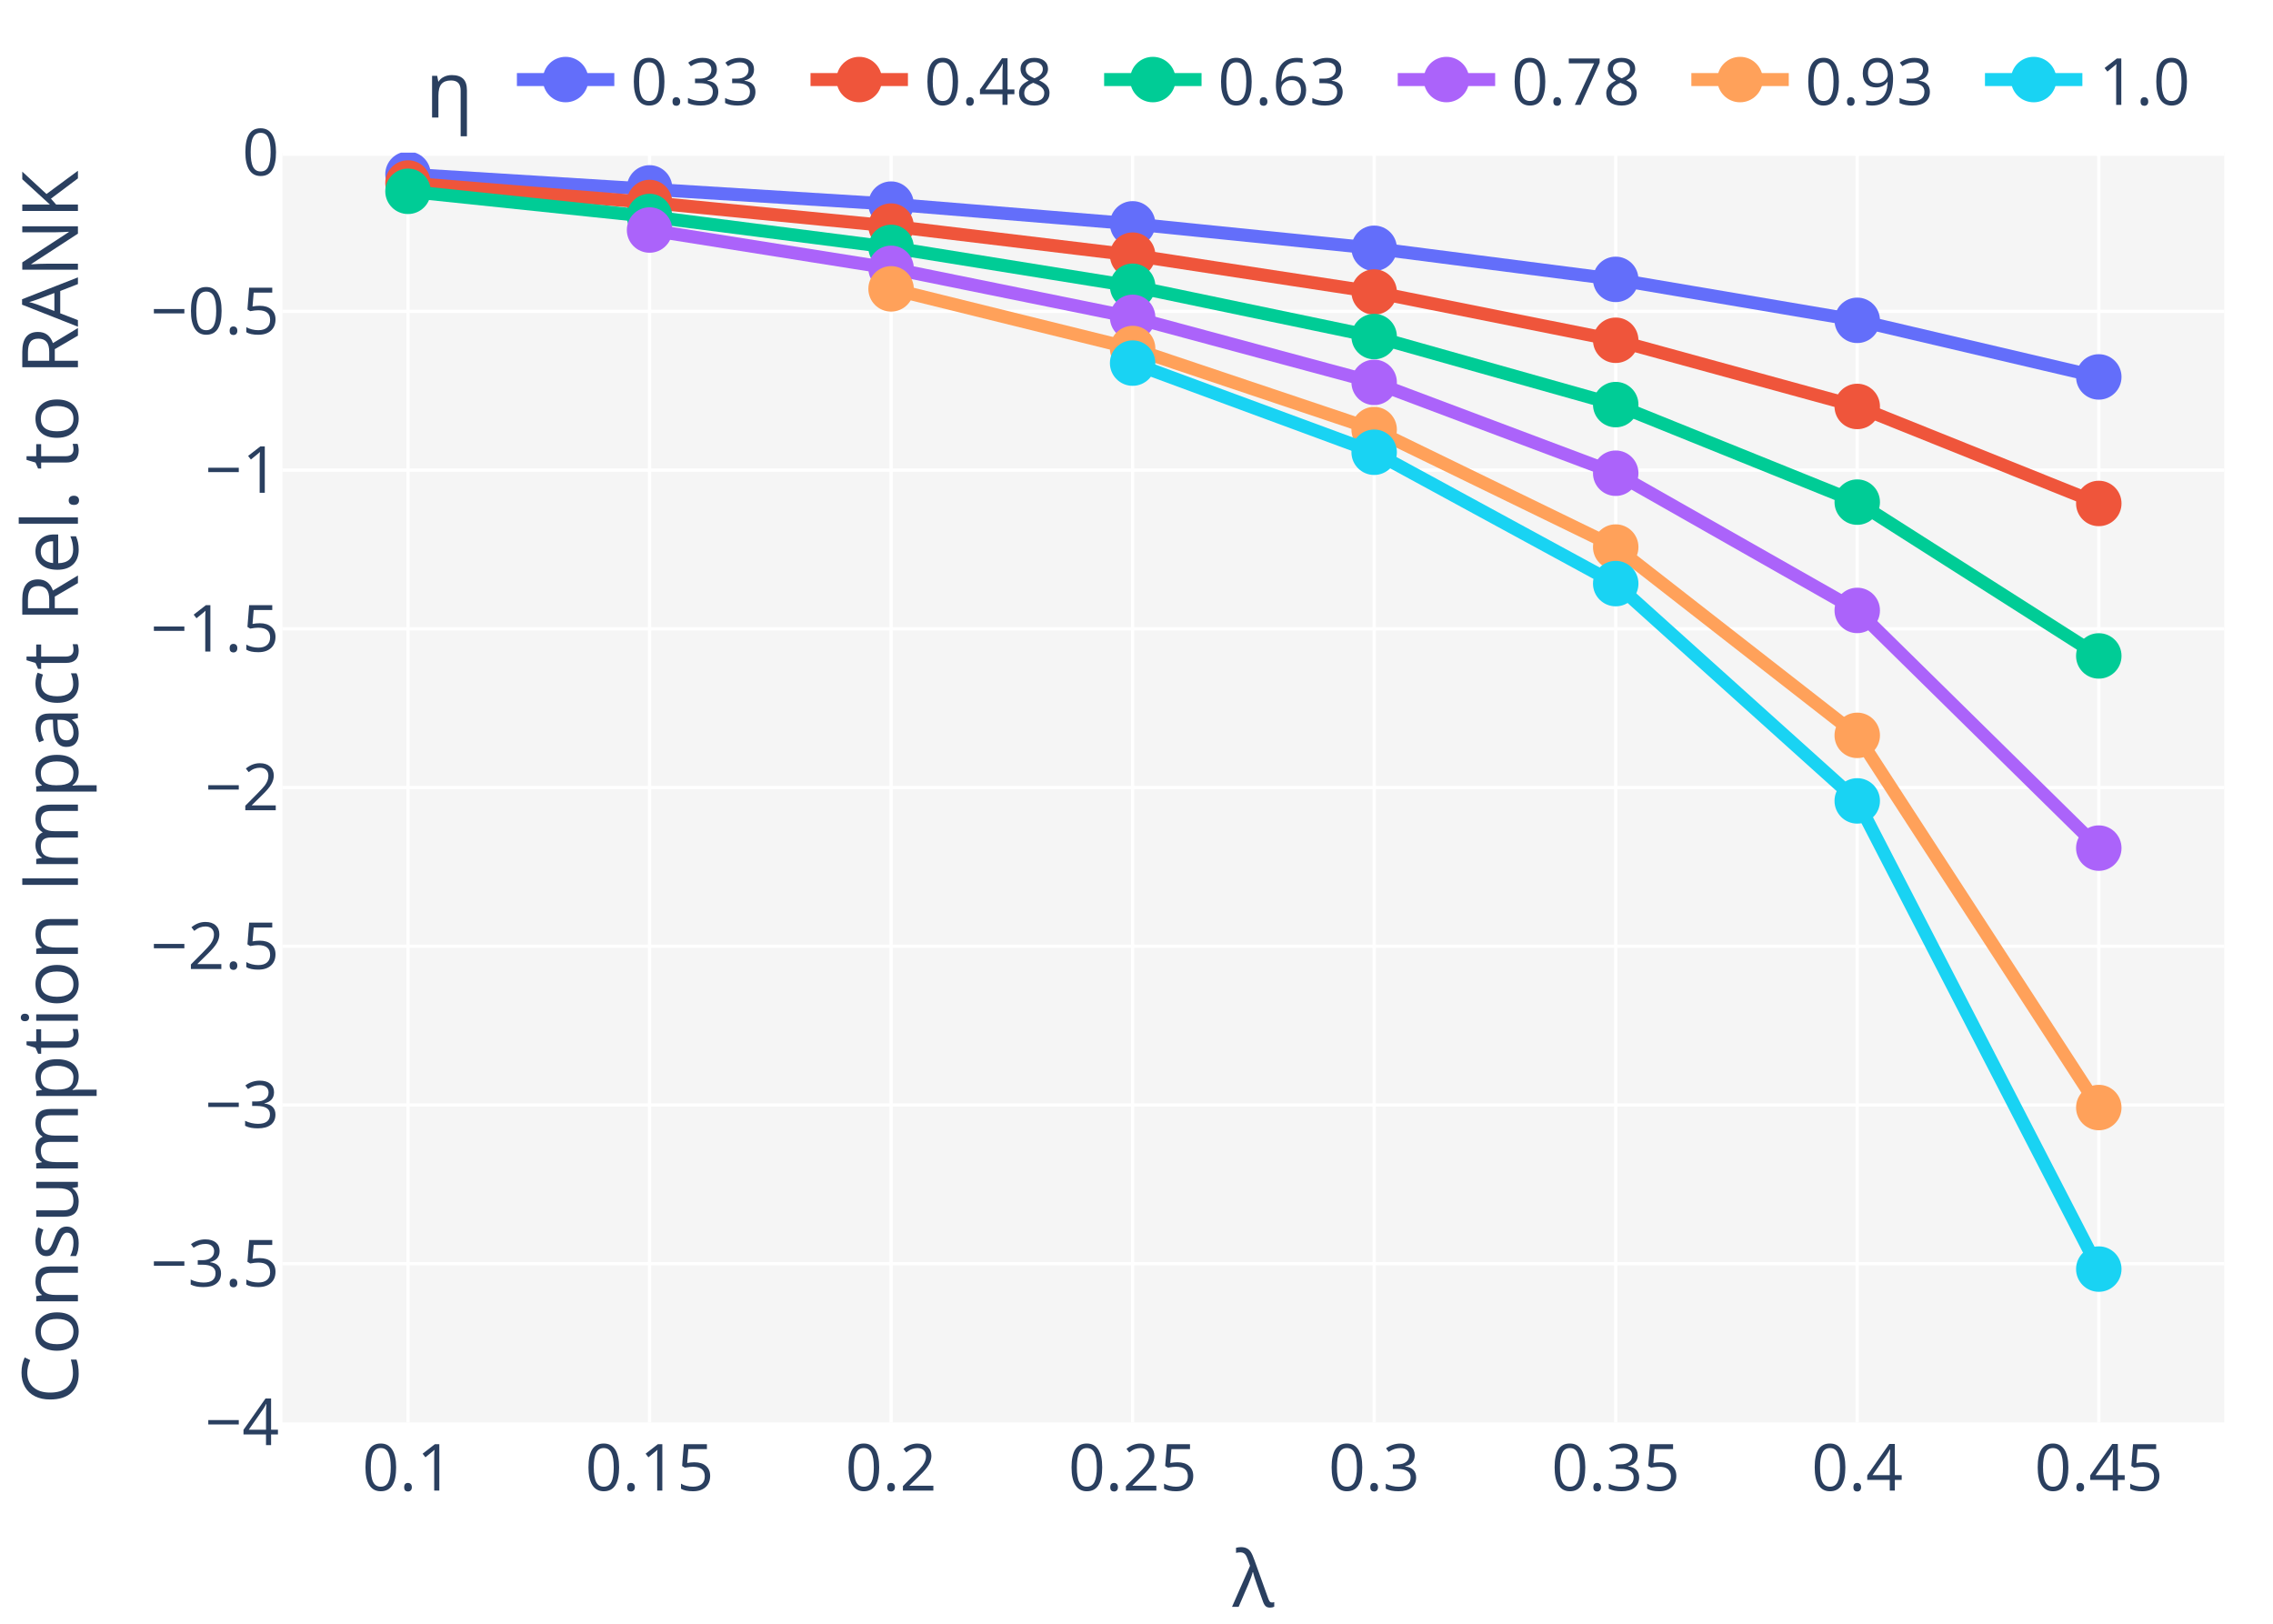
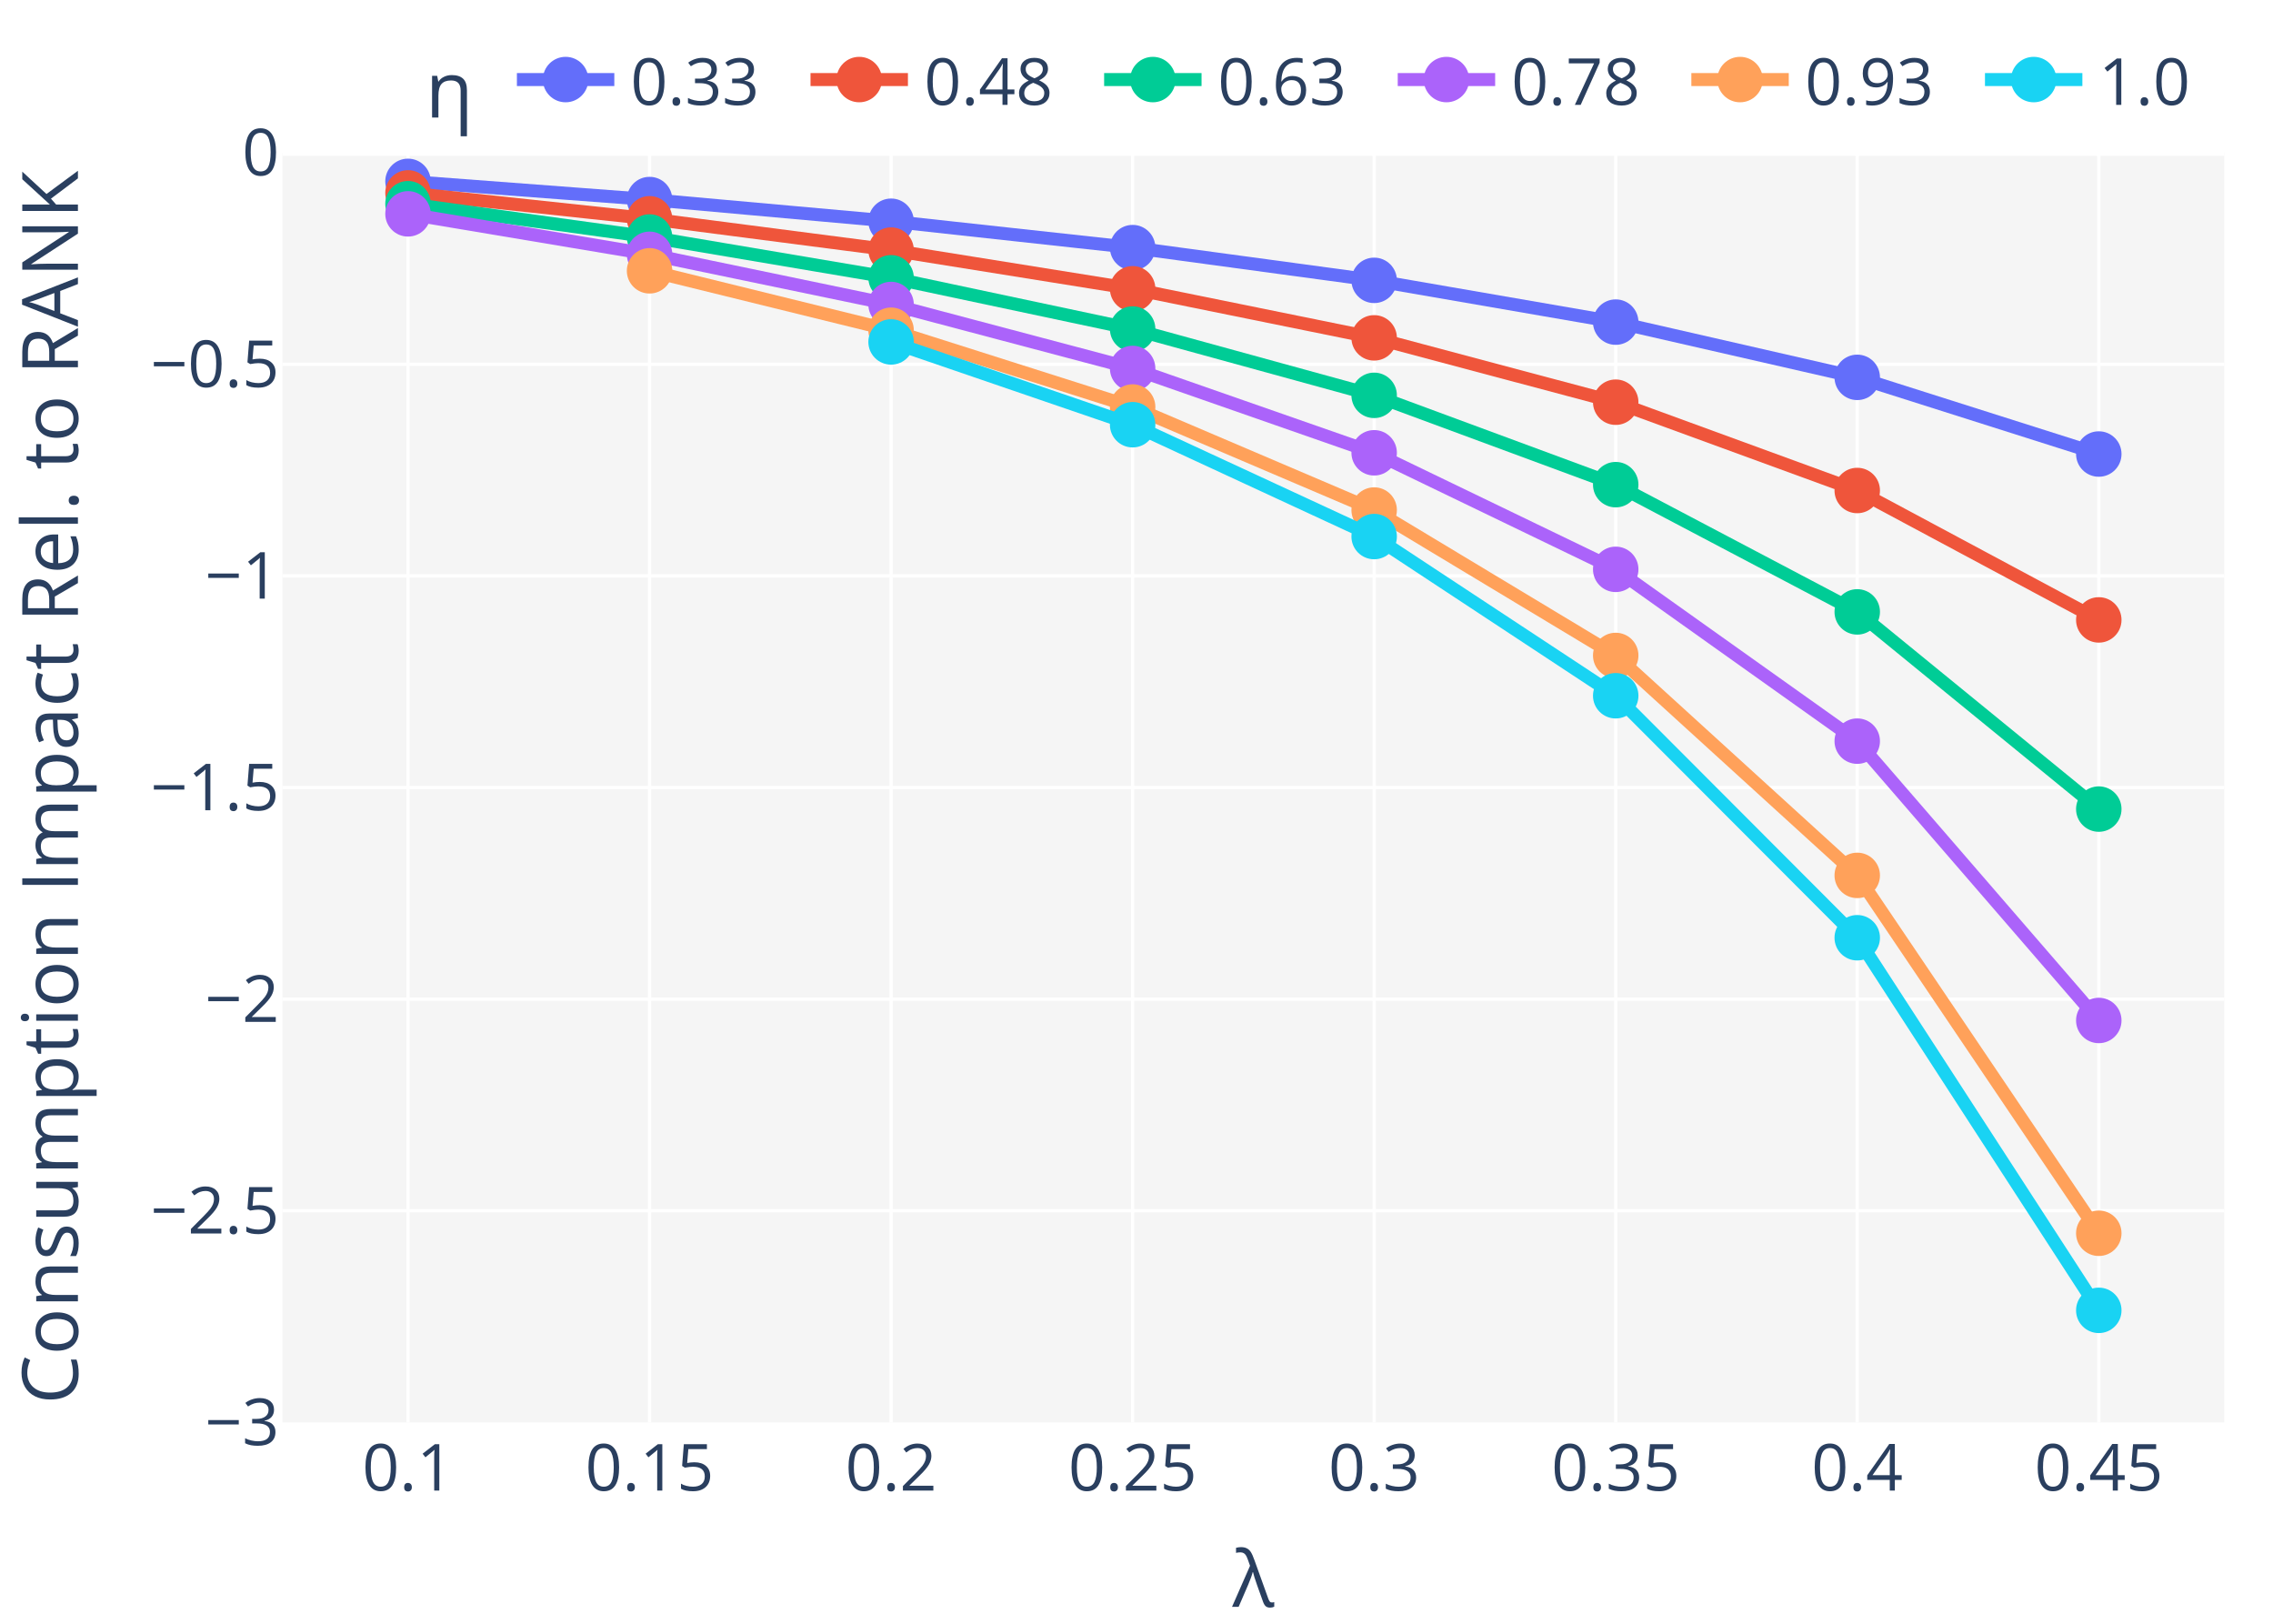
<svg xmlns="http://www.w3.org/2000/svg" class="main-svg" width="700" height="500" style="" viewBox="0 0 700 500">
  <rect x="0" y="0" width="700" height="500" style="fill: rgb(255, 255, 255); fill-opacity: 1;" />
-   <defs id="defs-5cd866">
+   <defs id="defs-70747d">
    <g class="clips">
-       <clipPath id="clip5cd866xyplot" class="plotclip">
+       <clipPath id="clip70747dxyplot" class="plotclip">
        <rect width="598" height="391" />
      </clipPath>
-       <clipPath class="axesclip" id="clip5cd866x">
+       <clipPath class="axesclip" id="clip70747dx">
        <rect x="87" y="0" width="598" height="500" />
      </clipPath>
-       <clipPath class="axesclip" id="clip5cd866y">
+       <clipPath class="axesclip" id="clip70747dy">
        <rect x="0" y="47" width="700" height="391" />
      </clipPath>
-       <clipPath class="axesclip" id="clip5cd866xy">
+       <clipPath class="axesclip" id="clip70747dxy">
        <rect x="87" y="47" width="598" height="391" />
      </clipPath>
    </g>
    <g class="gradients" />
    <g class="patterns" />
  </defs>
  <g class="bglayer">
    <rect class="bg" x="87" y="47" width="598" height="391" style="fill: rgb(245, 245, 245); fill-opacity: 1; stroke-width: 0;" />
  </g>
  <g class="layer-below">
    <g class="imagelayer" />
    <g class="shapelayer" />
  </g>
  <g class="cartesianlayer">
    <g class="subplot xy">
      <g class="layer-subplot">
        <g class="shapelayer" />
        <g class="imagelayer" />
      </g>
      <g class="minor-gridlayer">
        <g class="x" />
        <g class="y" />
      </g>
      <g class="gridlayer">
        <g class="x">
          <path class="xgrid crisp" transform="translate(125.65,0)" d="M0,47v391" style="stroke: rgb(255, 255, 255); stroke-opacity: 1; stroke-width: 1px;" />
          <path class="xgrid crisp" transform="translate(200.04,0)" d="M0,47v391" style="stroke: rgb(255, 255, 255); stroke-opacity: 1; stroke-width: 1px;" />
          <path class="xgrid crisp" transform="translate(274.42,0)" d="M0,47v391" style="stroke: rgb(255, 255, 255); stroke-opacity: 1; stroke-width: 1px;" />
          <path class="xgrid crisp" transform="translate(348.81,0)" d="M0,47v391" style="stroke: rgb(255, 255, 255); stroke-opacity: 1; stroke-width: 1px;" />
          <path class="xgrid crisp" transform="translate(423.19,0)" d="M0,47v391" style="stroke: rgb(255, 255, 255); stroke-opacity: 1; stroke-width: 1px;" />
          <path class="xgrid crisp" transform="translate(497.58,0)" d="M0,47v391" style="stroke: rgb(255, 255, 255); stroke-opacity: 1; stroke-width: 1px;" />
          <path class="xgrid crisp" transform="translate(571.96,0)" d="M0,47v391" style="stroke: rgb(255, 255, 255); stroke-opacity: 1; stroke-width: 1px;" />
          <path class="xgrid crisp" transform="translate(646.35,0)" d="M0,47v391" style="stroke: rgb(255, 255, 255); stroke-opacity: 1; stroke-width: 1px;" />
        </g>
        <g class="y">
-           <path class="ygrid crisp" transform="translate(0,389.13)" d="M87,0h598" style="stroke: rgb(255, 255, 255); stroke-opacity: 1; stroke-width: 1px;" />
-           <path class="ygrid crisp" transform="translate(0,340.25)" d="M87,0h598" style="stroke: rgb(255, 255, 255); stroke-opacity: 1; stroke-width: 1px;" />
-           <path class="ygrid crisp" transform="translate(0,291.38)" d="M87,0h598" style="stroke: rgb(255, 255, 255); stroke-opacity: 1; stroke-width: 1px;" />
+           <path class="ygrid crisp" transform="translate(0,372.83)" d="M87,0h598" style="stroke: rgb(255, 255, 255); stroke-opacity: 1; stroke-width: 1px;" />
+           <path class="ygrid crisp" transform="translate(0,307.67)" d="M87,0h598" style="stroke: rgb(255, 255, 255); stroke-opacity: 1; stroke-width: 1px;" />
          <path class="ygrid crisp" transform="translate(0,242.5)" d="M87,0h598" style="stroke: rgb(255, 255, 255); stroke-opacity: 1; stroke-width: 1px;" />
-           <path class="ygrid crisp" transform="translate(0,193.63)" d="M87,0h598" style="stroke: rgb(255, 255, 255); stroke-opacity: 1; stroke-width: 1px;" />
-           <path class="ygrid crisp" transform="translate(0,144.75)" d="M87,0h598" style="stroke: rgb(255, 255, 255); stroke-opacity: 1; stroke-width: 1px;" />
-           <path class="ygrid crisp" transform="translate(0,95.88)" d="M87,0h598" style="stroke: rgb(255, 255, 255); stroke-opacity: 1; stroke-width: 1px;" />
+           <path class="ygrid crisp" transform="translate(0,177.33)" d="M87,0h598" style="stroke: rgb(255, 255, 255); stroke-opacity: 1; stroke-width: 1px;" />
+           <path class="ygrid crisp" transform="translate(0,112.17)" d="M87,0h598" style="stroke: rgb(255, 255, 255); stroke-opacity: 1; stroke-width: 1px;" />
        </g>
      </g>
      <g class="zerolinelayer">
        <path class="yzl zl crisp" transform="translate(0,47)" d="M87,0h598" style="stroke: rgb(255, 255, 255); stroke-opacity: 1; stroke-width: 2px;" />
      </g>
      <path class="xlines-below" />
      <path class="ylines-below" />
      <g class="overlines-below" />
      <g class="xaxislayer-below" />
      <g class="yaxislayer-below" />
      <g class="overaxes-below" />
-       <g class="plot" transform="translate(87,47)" clip-path="url(#clip5cd866xyplot)">
+       <g class="plot" transform="translate(87,47)" clip-path="url(#clip70747dxyplot)">
        <g class="scatterlayer mlayer">
-           <g class="trace scatter tracea29b8b" style="stroke-miterlimit: 2; opacity: 1;">
-             <g class="fills" />
-             <g class="errorbars" />
-             <g class="lines">
-               <path class="js-line" d="M38.65,6.66L187.42,15.86L261.81,21.93L336.19,29.46L410.58,39.03L484.96,51.64L559.35,69.07" style="vector-effect: non-scaling-stroke; fill: none; stroke: rgb(99, 110, 250); stroke-opacity: 1; stroke-width: 4px; opacity: 1;" />
-             </g>
-             <g class="points">
-               <path class="point" transform="translate(38.65,6.66)" d="M7,0A7,7 0 1,1 0,-7A7,7 0 0,1 7,0Z" style="opacity: 1; stroke-width: 0px; fill: rgb(99, 110, 250); fill-opacity: 1;" />
-               <path class="point" transform="translate(113.04,10.86)" d="M7,0A7,7 0 1,1 0,-7A7,7 0 0,1 7,0Z" style="opacity: 1; stroke-width: 0px; fill: rgb(99, 110, 250); fill-opacity: 1;" />
-               <path class="point" transform="translate(187.42,15.86)" d="M7,0A7,7 0 1,1 0,-7A7,7 0 0,1 7,0Z" style="opacity: 1; stroke-width: 0px; fill: rgb(99, 110, 250); fill-opacity: 1;" />
-               <path class="point" transform="translate(261.81,21.93)" d="M7,0A7,7 0 1,1 0,-7A7,7 0 0,1 7,0Z" style="opacity: 1; stroke-width: 0px; fill: rgb(99, 110, 250); fill-opacity: 1;" />
-               <path class="point" transform="translate(336.19,29.46)" d="M7,0A7,7 0 1,1 0,-7A7,7 0 0,1 7,0Z" style="opacity: 1; stroke-width: 0px; fill: rgb(99, 110, 250); fill-opacity: 1;" />
-               <path class="point" transform="translate(410.58,39.03)" d="M7,0A7,7 0 1,1 0,-7A7,7 0 0,1 7,0Z" style="opacity: 1; stroke-width: 0px; fill: rgb(99, 110, 250); fill-opacity: 1;" />
-               <path class="point" transform="translate(484.96,51.64)" d="M7,0A7,7 0 1,1 0,-7A7,7 0 0,1 7,0Z" style="opacity: 1; stroke-width: 0px; fill: rgb(99, 110, 250); fill-opacity: 1;" />
-               <path class="point" transform="translate(559.35,69.07)" d="M7,0A7,7 0 1,1 0,-7A7,7 0 0,1 7,0Z" style="opacity: 1; stroke-width: 0px; fill: rgb(99, 110, 250); fill-opacity: 1;" />
-             </g>
-             <g class="text" />
-           </g>
-           <g class="trace scatter trace31f11a" style="stroke-miterlimit: 2; opacity: 1;">
-             <g class="fills" />
-             <g class="errorbars" />
-             <g class="lines">
-               <path class="js-line" d="M38.65,9.36L113.04,15.36L187.42,22.62L261.81,31.57L336.19,42.92L410.58,57.78L484.96,78.16L559.35,108.03" style="vector-effect: non-scaling-stroke; fill: none; stroke: rgb(239, 85, 59); stroke-opacity: 1; stroke-width: 4px; opacity: 1;" />
-             </g>
-             <g class="points">
-               <path class="point" transform="translate(38.65,9.36)" d="M7,0A7,7 0 1,1 0,-7A7,7 0 0,1 7,0Z" style="opacity: 1; stroke-width: 0px; fill: rgb(239, 85, 59); fill-opacity: 1;" />
-               <path class="point" transform="translate(113.04,15.36)" d="M7,0A7,7 0 1,1 0,-7A7,7 0 0,1 7,0Z" style="opacity: 1; stroke-width: 0px; fill: rgb(239, 85, 59); fill-opacity: 1;" />
-               <path class="point" transform="translate(187.42,22.62)" d="M7,0A7,7 0 1,1 0,-7A7,7 0 0,1 7,0Z" style="opacity: 1; stroke-width: 0px; fill: rgb(239, 85, 59); fill-opacity: 1;" />
-               <path class="point" transform="translate(261.81,31.57)" d="M7,0A7,7 0 1,1 0,-7A7,7 0 0,1 7,0Z" style="opacity: 1; stroke-width: 0px; fill: rgb(239, 85, 59); fill-opacity: 1;" />
-               <path class="point" transform="translate(336.19,42.92)" d="M7,0A7,7 0 1,1 0,-7A7,7 0 0,1 7,0Z" style="opacity: 1; stroke-width: 0px; fill: rgb(239, 85, 59); fill-opacity: 1;" />
-               <path class="point" transform="translate(410.58,57.78)" d="M7,0A7,7 0 1,1 0,-7A7,7 0 0,1 7,0Z" style="opacity: 1; stroke-width: 0px; fill: rgb(239, 85, 59); fill-opacity: 1;" />
-               <path class="point" transform="translate(484.96,78.16)" d="M7,0A7,7 0 1,1 0,-7A7,7 0 0,1 7,0Z" style="opacity: 1; stroke-width: 0px; fill: rgb(239, 85, 59); fill-opacity: 1;" />
-               <path class="point" transform="translate(559.35,108.03)" d="M7,0A7,7 0 1,1 0,-7A7,7 0 0,1 7,0Z" style="opacity: 1; stroke-width: 0px; fill: rgb(239, 85, 59); fill-opacity: 1;" />
-             </g>
-             <g class="text" />
-           </g>
-           <g class="trace scatter traceb6272b" style="stroke-miterlimit: 2; opacity: 1;">
-             <g class="fills" />
-             <g class="errorbars" />
-             <g class="lines">
-               <path class="js-line" d="M38.65,11.91L113.04,19.67L187.42,29.19L261.81,41.15L336.19,56.64L410.58,77.59L484.96,107.62L559.35,154.98" style="vector-effect: non-scaling-stroke; fill: none; stroke: rgb(0, 204, 150); stroke-opacity: 1; stroke-width: 4px; opacity: 1;" />
-             </g>
-             <g class="points">
-               <path class="point" transform="translate(38.65,11.91)" d="M7,0A7,7 0 1,1 0,-7A7,7 0 0,1 7,0Z" style="opacity: 1; stroke-width: 0px; fill: rgb(0, 204, 150); fill-opacity: 1;" />
-               <path class="point" transform="translate(113.04,19.67)" d="M7,0A7,7 0 1,1 0,-7A7,7 0 0,1 7,0Z" style="opacity: 1; stroke-width: 0px; fill: rgb(0, 204, 150); fill-opacity: 1;" />
-               <path class="point" transform="translate(187.42,29.19)" d="M7,0A7,7 0 1,1 0,-7A7,7 0 0,1 7,0Z" style="opacity: 1; stroke-width: 0px; fill: rgb(0, 204, 150); fill-opacity: 1;" />
-               <path class="point" transform="translate(261.81,41.15)" d="M7,0A7,7 0 1,1 0,-7A7,7 0 0,1 7,0Z" style="opacity: 1; stroke-width: 0px; fill: rgb(0, 204, 150); fill-opacity: 1;" />
-               <path class="point" transform="translate(336.19,56.64)" d="M7,0A7,7 0 1,1 0,-7A7,7 0 0,1 7,0Z" style="opacity: 1; stroke-width: 0px; fill: rgb(0, 204, 150); fill-opacity: 1;" />
-               <path class="point" transform="translate(410.58,77.59)" d="M7,0A7,7 0 1,1 0,-7A7,7 0 0,1 7,0Z" style="opacity: 1; stroke-width: 0px; fill: rgb(0, 204, 150); fill-opacity: 1;" />
-               <path class="point" transform="translate(484.96,107.62)" d="M7,0A7,7 0 1,1 0,-7A7,7 0 0,1 7,0Z" style="opacity: 1; stroke-width: 0px; fill: rgb(0, 204, 150); fill-opacity: 1;" />
-               <path class="point" transform="translate(559.35,154.98)" d="M7,0A7,7 0 1,1 0,-7A7,7 0 0,1 7,0Z" style="opacity: 1; stroke-width: 0px; fill: rgb(0, 204, 150); fill-opacity: 1;" />
-             </g>
-             <g class="text" />
-           </g>
-           <g class="trace scatter trace05410c" style="stroke-miterlimit: 2; opacity: 1;">
-             <g class="fills" />
-             <g class="errorbars" />
-             <g class="lines">
-               <path class="js-line" d="M113.04,23.83L187.42,35.63L261.81,50.72L336.19,70.74L410.58,98.72L484.96,140.97L559.35,214.16" style="vector-effect: non-scaling-stroke; fill: none; stroke: rgb(171, 99, 250); stroke-opacity: 1; stroke-width: 4px; opacity: 1;" />
-             </g>
-             <g class="points">
-               <path class="point" transform="translate(113.04,23.83)" d="M7,0A7,7 0 1,1 0,-7A7,7 0 0,1 7,0Z" style="opacity: 1; stroke-width: 0px; fill: rgb(171, 99, 250); fill-opacity: 1;" />
-               <path class="point" transform="translate(187.42,35.63)" d="M7,0A7,7 0 1,1 0,-7A7,7 0 0,1 7,0Z" style="opacity: 1; stroke-width: 0px; fill: rgb(171, 99, 250); fill-opacity: 1;" />
-               <path class="point" transform="translate(261.81,50.72)" d="M7,0A7,7 0 1,1 0,-7A7,7 0 0,1 7,0Z" style="opacity: 1; stroke-width: 0px; fill: rgb(171, 99, 250); fill-opacity: 1;" />
-               <path class="point" transform="translate(336.19,70.74)" d="M7,0A7,7 0 1,1 0,-7A7,7 0 0,1 7,0Z" style="opacity: 1; stroke-width: 0px; fill: rgb(171, 99, 250); fill-opacity: 1;" />
-               <path class="point" transform="translate(410.58,98.72)" d="M7,0A7,7 0 1,1 0,-7A7,7 0 0,1 7,0Z" style="opacity: 1; stroke-width: 0px; fill: rgb(171, 99, 250); fill-opacity: 1;" />
-               <path class="point" transform="translate(484.96,140.97)" d="M7,0A7,7 0 1,1 0,-7A7,7 0 0,1 7,0Z" style="opacity: 1; stroke-width: 0px; fill: rgb(171, 99, 250); fill-opacity: 1;" />
-               <path class="point" transform="translate(559.35,214.16)" d="M7,0A7,7 0 1,1 0,-7A7,7 0 0,1 7,0Z" style="opacity: 1; stroke-width: 0px; fill: rgb(171, 99, 250); fill-opacity: 1;" />
-             </g>
-             <g class="text" />
-           </g>
-           <g class="trace scatter trace137350" style="stroke-miterlimit: 2; opacity: 1;">
-             <g class="fills" />
-             <g class="errorbars" />
-             <g class="lines">
-               <path class="js-line" d="M187.42,41.95L261.81,60.32L336.19,85.29L410.58,121.46L484.96,179.44L559.35,294.05" style="vector-effect: non-scaling-stroke; fill: none; stroke: rgb(255, 161, 90); stroke-opacity: 1; stroke-width: 4px; opacity: 1;" />
-             </g>
-             <g class="points">
-               <path class="point" transform="translate(187.42,41.95)" d="M7,0A7,7 0 1,1 0,-7A7,7 0 0,1 7,0Z" style="opacity: 1; stroke-width: 0px; fill: rgb(255, 161, 90); fill-opacity: 1;" />
-               <path class="point" transform="translate(261.81,60.32)" d="M7,0A7,7 0 1,1 0,-7A7,7 0 0,1 7,0Z" style="opacity: 1; stroke-width: 0px; fill: rgb(255, 161, 90); fill-opacity: 1;" />
-               <path class="point" transform="translate(336.19,85.29)" d="M7,0A7,7 0 1,1 0,-7A7,7 0 0,1 7,0Z" style="opacity: 1; stroke-width: 0px; fill: rgb(255, 161, 90); fill-opacity: 1;" />
-               <path class="point" transform="translate(410.58,121.46)" d="M7,0A7,7 0 1,1 0,-7A7,7 0 0,1 7,0Z" style="opacity: 1; stroke-width: 0px; fill: rgb(255, 161, 90); fill-opacity: 1;" />
-               <path class="point" transform="translate(484.96,179.44)" d="M7,0A7,7 0 1,1 0,-7A7,7 0 0,1 7,0Z" style="opacity: 1; stroke-width: 0px; fill: rgb(255, 161, 90); fill-opacity: 1;" />
-               <path class="point" transform="translate(559.35,294.05)" d="M7,0A7,7 0 1,1 0,-7A7,7 0 0,1 7,0Z" style="opacity: 1; stroke-width: 0px; fill: rgb(255, 161, 90); fill-opacity: 1;" />
-             </g>
-             <g class="text" />
-           </g>
-           <g class="trace scatter tracea4d0dd" style="stroke-miterlimit: 2; opacity: 1;">
-             <g class="fills" />
-             <g class="errorbars" />
-             <g class="lines">
-               <path class="js-line" d="M261.81,64.81L336.19,92.26L410.58,132.71L484.96,199.62L559.35,343.79" style="vector-effect: non-scaling-stroke; fill: none; stroke: rgb(25, 211, 243); stroke-opacity: 1; stroke-width: 4px; opacity: 1;" />
-             </g>
-             <g class="points">
-               <path class="point" transform="translate(261.81,64.81)" d="M7,0A7,7 0 1,1 0,-7A7,7 0 0,1 7,0Z" style="opacity: 1; stroke-width: 0px; fill: rgb(25, 211, 243); fill-opacity: 1;" />
-               <path class="point" transform="translate(336.19,92.26)" d="M7,0A7,7 0 1,1 0,-7A7,7 0 0,1 7,0Z" style="opacity: 1; stroke-width: 0px; fill: rgb(25, 211, 243); fill-opacity: 1;" />
-               <path class="point" transform="translate(410.58,132.71)" d="M7,0A7,7 0 1,1 0,-7A7,7 0 0,1 7,0Z" style="opacity: 1; stroke-width: 0px; fill: rgb(25, 211, 243); fill-opacity: 1;" />
-               <path class="point" transform="translate(484.96,199.62)" d="M7,0A7,7 0 1,1 0,-7A7,7 0 0,1 7,0Z" style="opacity: 1; stroke-width: 0px; fill: rgb(25, 211, 243); fill-opacity: 1;" />
-               <path class="point" transform="translate(559.35,343.79)" d="M7,0A7,7 0 1,1 0,-7A7,7 0 0,1 7,0Z" style="opacity: 1; stroke-width: 0px; fill: rgb(25, 211, 243); fill-opacity: 1;" />
+           <g class="trace scatter traced4a450" style="stroke-miterlimit: 2; opacity: 1;">
+             <g class="fills" />
+             <g class="errorbars" />
+             <g class="lines">
+               <path class="js-line" d="M38.65,8.85L113.04,14.45L187.42,21.13L261.81,29.25L336.19,39.33L410.58,52.19L484.96,69.2L559.35,92.81" style="vector-effect: non-scaling-stroke; fill: none; stroke: rgb(99, 110, 250); stroke-opacity: 1; stroke-width: 4px; opacity: 1;" />
+             </g>
+             <g class="points">
+               <path class="point" transform="translate(38.65,8.85)" d="M7,0A7,7 0 1,1 0,-7A7,7 0 0,1 7,0Z" style="opacity: 1; stroke-width: 0px; fill: rgb(99, 110, 250); fill-opacity: 1;" />
+               <path class="point" transform="translate(113.04,14.45)" d="M7,0A7,7 0 1,1 0,-7A7,7 0 0,1 7,0Z" style="opacity: 1; stroke-width: 0px; fill: rgb(99, 110, 250); fill-opacity: 1;" />
+               <path class="point" transform="translate(187.42,21.13)" d="M7,0A7,7 0 1,1 0,-7A7,7 0 0,1 7,0Z" style="opacity: 1; stroke-width: 0px; fill: rgb(99, 110, 250); fill-opacity: 1;" />
+               <path class="point" transform="translate(261.81,29.25)" d="M7,0A7,7 0 1,1 0,-7A7,7 0 0,1 7,0Z" style="opacity: 1; stroke-width: 0px; fill: rgb(99, 110, 250); fill-opacity: 1;" />
+               <path class="point" transform="translate(336.19,39.33)" d="M7,0A7,7 0 1,1 0,-7A7,7 0 0,1 7,0Z" style="opacity: 1; stroke-width: 0px; fill: rgb(99, 110, 250); fill-opacity: 1;" />
+               <path class="point" transform="translate(410.58,52.19)" d="M7,0A7,7 0 1,1 0,-7A7,7 0 0,1 7,0Z" style="opacity: 1; stroke-width: 0px; fill: rgb(99, 110, 250); fill-opacity: 1;" />
+               <path class="point" transform="translate(484.96,69.2)" d="M7,0A7,7 0 1,1 0,-7A7,7 0 0,1 7,0Z" style="opacity: 1; stroke-width: 0px; fill: rgb(99, 110, 250); fill-opacity: 1;" />
+               <path class="point" transform="translate(559.35,92.81)" d="M7,0A7,7 0 1,1 0,-7A7,7 0 0,1 7,0Z" style="opacity: 1; stroke-width: 0px; fill: rgb(99, 110, 250); fill-opacity: 1;" />
+             </g>
+             <g class="text" />
+           </g>
+           <g class="trace scatter trace2221a0" style="stroke-miterlimit: 2; opacity: 1;">
+             <g class="fills" />
+             <g class="errorbars" />
+             <g class="lines">
+               <path class="js-line" d="M38.65,12.4L113.04,20.37L187.42,30.01L261.81,41.93L336.19,57.04L410.58,76.85L484.96,104.04L559.35,143.89" style="vector-effect: non-scaling-stroke; fill: none; stroke: rgb(239, 85, 59); stroke-opacity: 1; stroke-width: 4px; opacity: 1;" />
+             </g>
+             <g class="points">
+               <path class="point" transform="translate(38.65,12.4)" d="M7,0A7,7 0 1,1 0,-7A7,7 0 0,1 7,0Z" style="opacity: 1; stroke-width: 0px; fill: rgb(239, 85, 59); fill-opacity: 1;" />
+               <path class="point" transform="translate(113.04,20.37)" d="M7,0A7,7 0 1,1 0,-7A7,7 0 0,1 7,0Z" style="opacity: 1; stroke-width: 0px; fill: rgb(239, 85, 59); fill-opacity: 1;" />
+               <path class="point" transform="translate(187.42,30.01)" d="M7,0A7,7 0 1,1 0,-7A7,7 0 0,1 7,0Z" style="opacity: 1; stroke-width: 0px; fill: rgb(239, 85, 59); fill-opacity: 1;" />
+               <path class="point" transform="translate(261.81,41.93)" d="M7,0A7,7 0 1,1 0,-7A7,7 0 0,1 7,0Z" style="opacity: 1; stroke-width: 0px; fill: rgb(239, 85, 59); fill-opacity: 1;" />
+               <path class="point" transform="translate(336.19,57.04)" d="M7,0A7,7 0 1,1 0,-7A7,7 0 0,1 7,0Z" style="opacity: 1; stroke-width: 0px; fill: rgb(239, 85, 59); fill-opacity: 1;" />
+               <path class="point" transform="translate(410.58,76.85)" d="M7,0A7,7 0 1,1 0,-7A7,7 0 0,1 7,0Z" style="opacity: 1; stroke-width: 0px; fill: rgb(239, 85, 59); fill-opacity: 1;" />
+               <path class="point" transform="translate(484.96,104.04)" d="M7,0A7,7 0 1,1 0,-7A7,7 0 0,1 7,0Z" style="opacity: 1; stroke-width: 0px; fill: rgb(239, 85, 59); fill-opacity: 1;" />
+               <path class="point" transform="translate(559.35,143.89)" d="M7,0A7,7 0 1,1 0,-7A7,7 0 0,1 7,0Z" style="opacity: 1; stroke-width: 0px; fill: rgb(239, 85, 59); fill-opacity: 1;" />
+             </g>
+             <g class="text" />
+           </g>
+           <g class="trace scatter trace26be3c" style="stroke-miterlimit: 2; opacity: 1;">
+             <g class="fills" />
+             <g class="errorbars" />
+             <g class="lines">
+               <path class="js-line" d="M38.65,15.73L113.04,25.98L187.42,38.54L261.81,54.32L336.19,74.74L410.58,102.24L484.96,141.42L559.35,202.14" style="vector-effect: non-scaling-stroke; fill: none; stroke: rgb(0, 204, 150); stroke-opacity: 1; stroke-width: 4px; opacity: 1;" />
+             </g>
+             <g class="points">
+               <path class="point" transform="translate(38.65,15.73)" d="M7,0A7,7 0 1,1 0,-7A7,7 0 0,1 7,0Z" style="opacity: 1; stroke-width: 0px; fill: rgb(0, 204, 150); fill-opacity: 1;" />
+               <path class="point" transform="translate(113.04,25.98)" d="M7,0A7,7 0 1,1 0,-7A7,7 0 0,1 7,0Z" style="opacity: 1; stroke-width: 0px; fill: rgb(0, 204, 150); fill-opacity: 1;" />
+               <path class="point" transform="translate(187.42,38.54)" d="M7,0A7,7 0 1,1 0,-7A7,7 0 0,1 7,0Z" style="opacity: 1; stroke-width: 0px; fill: rgb(0, 204, 150); fill-opacity: 1;" />
+               <path class="point" transform="translate(261.81,54.32)" d="M7,0A7,7 0 1,1 0,-7A7,7 0 0,1 7,0Z" style="opacity: 1; stroke-width: 0px; fill: rgb(0, 204, 150); fill-opacity: 1;" />
+               <path class="point" transform="translate(336.19,74.74)" d="M7,0A7,7 0 1,1 0,-7A7,7 0 0,1 7,0Z" style="opacity: 1; stroke-width: 0px; fill: rgb(0, 204, 150); fill-opacity: 1;" />
+               <path class="point" transform="translate(410.58,102.24)" d="M7,0A7,7 0 1,1 0,-7A7,7 0 0,1 7,0Z" style="opacity: 1; stroke-width: 0px; fill: rgb(0, 204, 150); fill-opacity: 1;" />
+               <path class="point" transform="translate(484.96,141.42)" d="M7,0A7,7 0 1,1 0,-7A7,7 0 0,1 7,0Z" style="opacity: 1; stroke-width: 0px; fill: rgb(0, 204, 150); fill-opacity: 1;" />
+               <path class="point" transform="translate(559.35,202.14)" d="M7,0A7,7 0 1,1 0,-7A7,7 0 0,1 7,0Z" style="opacity: 1; stroke-width: 0px; fill: rgb(0, 204, 150); fill-opacity: 1;" />
+             </g>
+             <g class="text" />
+           </g>
+           <g class="trace scatter traceabbdfd" style="stroke-miterlimit: 2; opacity: 1;">
+             <g class="fills" />
+             <g class="errorbars" />
+             <g class="lines">
+               <path class="js-line" d="M38.65,18.85L113.04,31.31L187.42,46.76L261.81,66.46L336.19,92.43L410.58,128.32L484.96,181.22L559.35,267.23" style="vector-effect: non-scaling-stroke; fill: none; stroke: rgb(171, 99, 250); stroke-opacity: 1; stroke-width: 4px; opacity: 1;" />
+             </g>
+             <g class="points">
+               <path class="point" transform="translate(38.65,18.85)" d="M7,0A7,7 0 1,1 0,-7A7,7 0 0,1 7,0Z" style="opacity: 1; stroke-width: 0px; fill: rgb(171, 99, 250); fill-opacity: 1;" />
+               <path class="point" transform="translate(113.04,31.31)" d="M7,0A7,7 0 1,1 0,-7A7,7 0 0,1 7,0Z" style="opacity: 1; stroke-width: 0px; fill: rgb(171, 99, 250); fill-opacity: 1;" />
+               <path class="point" transform="translate(187.42,46.76)" d="M7,0A7,7 0 1,1 0,-7A7,7 0 0,1 7,0Z" style="opacity: 1; stroke-width: 0px; fill: rgb(171, 99, 250); fill-opacity: 1;" />
+               <path class="point" transform="translate(261.81,66.46)" d="M7,0A7,7 0 1,1 0,-7A7,7 0 0,1 7,0Z" style="opacity: 1; stroke-width: 0px; fill: rgb(171, 99, 250); fill-opacity: 1;" />
+               <path class="point" transform="translate(336.19,92.43)" d="M7,0A7,7 0 1,1 0,-7A7,7 0 0,1 7,0Z" style="opacity: 1; stroke-width: 0px; fill: rgb(171, 99, 250); fill-opacity: 1;" />
+               <path class="point" transform="translate(410.58,128.32)" d="M7,0A7,7 0 1,1 0,-7A7,7 0 0,1 7,0Z" style="opacity: 1; stroke-width: 0px; fill: rgb(171, 99, 250); fill-opacity: 1;" />
+               <path class="point" transform="translate(484.96,181.22)" d="M7,0A7,7 0 1,1 0,-7A7,7 0 0,1 7,0Z" style="opacity: 1; stroke-width: 0px; fill: rgb(171, 99, 250); fill-opacity: 1;" />
+               <path class="point" transform="translate(559.35,267.23)" d="M7,0A7,7 0 1,1 0,-7A7,7 0 0,1 7,0Z" style="opacity: 1; stroke-width: 0px; fill: rgb(171, 99, 250); fill-opacity: 1;" />
+             </g>
+             <g class="text" />
+           </g>
+           <g class="trace scatter tracebaf2d2" style="stroke-miterlimit: 2; opacity: 1;">
+             <g class="fills" />
+             <g class="errorbars" />
+             <g class="lines">
+               <path class="js-line" d="M113.04,36.39L187.42,54.69L261.81,78.33L336.19,110.06L410.58,154.84L484.96,222.56L559.35,332.76" style="vector-effect: non-scaling-stroke; fill: none; stroke: rgb(255, 161, 90); stroke-opacity: 1; stroke-width: 4px; opacity: 1;" />
+             </g>
+             <g class="points">
+               <path class="point" transform="translate(113.04,36.39)" d="M7,0A7,7 0 1,1 0,-7A7,7 0 0,1 7,0Z" style="opacity: 1; stroke-width: 0px; fill: rgb(255, 161, 90); fill-opacity: 1;" />
+               <path class="point" transform="translate(187.42,54.69)" d="M7,0A7,7 0 1,1 0,-7A7,7 0 0,1 7,0Z" style="opacity: 1; stroke-width: 0px; fill: rgb(255, 161, 90); fill-opacity: 1;" />
+               <path class="point" transform="translate(261.81,78.33)" d="M7,0A7,7 0 1,1 0,-7A7,7 0 0,1 7,0Z" style="opacity: 1; stroke-width: 0px; fill: rgb(255, 161, 90); fill-opacity: 1;" />
+               <path class="point" transform="translate(336.19,110.06)" d="M7,0A7,7 0 1,1 0,-7A7,7 0 0,1 7,0Z" style="opacity: 1; stroke-width: 0px; fill: rgb(255, 161, 90); fill-opacity: 1;" />
+               <path class="point" transform="translate(410.58,154.84)" d="M7,0A7,7 0 1,1 0,-7A7,7 0 0,1 7,0Z" style="opacity: 1; stroke-width: 0px; fill: rgb(255, 161, 90); fill-opacity: 1;" />
+               <path class="point" transform="translate(484.96,222.56)" d="M7,0A7,7 0 1,1 0,-7A7,7 0 0,1 7,0Z" style="opacity: 1; stroke-width: 0px; fill: rgb(255, 161, 90); fill-opacity: 1;" />
+               <path class="point" transform="translate(559.35,332.76)" d="M7,0A7,7 0 1,1 0,-7A7,7 0 0,1 7,0Z" style="opacity: 1; stroke-width: 0px; fill: rgb(255, 161, 90); fill-opacity: 1;" />
+             </g>
+             <g class="text" />
+           </g>
+           <g class="trace scatter tracec8f05e" style="stroke-miterlimit: 2; opacity: 1;">
+             <g class="fills" />
+             <g class="errorbars" />
+             <g class="lines">
+               <path class="js-line" d="M187.42,58.29L261.81,83.78L336.19,118.22L410.58,167.24L484.96,241.76L559.35,356.5" style="vector-effect: non-scaling-stroke; fill: none; stroke: rgb(25, 211, 243); stroke-opacity: 1; stroke-width: 4px; opacity: 1;" />
+             </g>
+             <g class="points">
+               <path class="point" transform="translate(187.42,58.29)" d="M7,0A7,7 0 1,1 0,-7A7,7 0 0,1 7,0Z" style="opacity: 1; stroke-width: 0px; fill: rgb(25, 211, 243); fill-opacity: 1;" />
+               <path class="point" transform="translate(261.81,83.78)" d="M7,0A7,7 0 1,1 0,-7A7,7 0 0,1 7,0Z" style="opacity: 1; stroke-width: 0px; fill: rgb(25, 211, 243); fill-opacity: 1;" />
+               <path class="point" transform="translate(336.19,118.22)" d="M7,0A7,7 0 1,1 0,-7A7,7 0 0,1 7,0Z" style="opacity: 1; stroke-width: 0px; fill: rgb(25, 211, 243); fill-opacity: 1;" />
+               <path class="point" transform="translate(410.58,167.24)" d="M7,0A7,7 0 1,1 0,-7A7,7 0 0,1 7,0Z" style="opacity: 1; stroke-width: 0px; fill: rgb(25, 211, 243); fill-opacity: 1;" />
+               <path class="point" transform="translate(484.96,241.76)" d="M7,0A7,7 0 1,1 0,-7A7,7 0 0,1 7,0Z" style="opacity: 1; stroke-width: 0px; fill: rgb(25, 211, 243); fill-opacity: 1;" />
+               <path class="point" transform="translate(559.35,356.5)" d="M7,0A7,7 0 1,1 0,-7A7,7 0 0,1 7,0Z" style="opacity: 1; stroke-width: 0px; fill: rgb(25, 211, 243); fill-opacity: 1;" />
            </g>
            <g class="text" />
          </g>
        </g>
      </g>
      <g class="overplot" />
      <path class="xlines-above crisp" d="M0,0" style="fill: none;" />
      <path class="ylines-above crisp" d="M0,0" style="fill: none;" />
      <g class="overlines-above" />
      <g class="xaxislayer-above">
        <g class="xtick">
          <text text-anchor="middle" x="0" y="459" transform="translate(125.65,0)" style="font-family: 'Open Sans', verdana, arial, sans-serif; font-size: 20px; fill: rgb(42, 63, 95); fill-opacity: 1; white-space: pre; opacity: 1;">0.1</text>
        </g>
        <g class="xtick">
          <text text-anchor="middle" x="0" y="459" style="font-family: 'Open Sans', verdana, arial, sans-serif; font-size: 20px; fill: rgb(42, 63, 95); fill-opacity: 1; white-space: pre; opacity: 1;" transform="translate(200.04,0)">0.15</text>
        </g>
        <g class="xtick">
          <text text-anchor="middle" x="0" y="459" style="font-family: 'Open Sans', verdana, arial, sans-serif; font-size: 20px; fill: rgb(42, 63, 95); fill-opacity: 1; white-space: pre; opacity: 1;" transform="translate(274.42,0)">0.2</text>
        </g>
        <g class="xtick">
          <text text-anchor="middle" x="0" y="459" style="font-family: 'Open Sans', verdana, arial, sans-serif; font-size: 20px; fill: rgb(42, 63, 95); fill-opacity: 1; white-space: pre; opacity: 1;" transform="translate(348.81,0)">0.25</text>
        </g>
        <g class="xtick">
          <text text-anchor="middle" x="0" y="459" style="font-family: 'Open Sans', verdana, arial, sans-serif; font-size: 20px; fill: rgb(42, 63, 95); fill-opacity: 1; white-space: pre; opacity: 1;" transform="translate(423.19,0)">0.3</text>
        </g>
        <g class="xtick">
          <text text-anchor="middle" x="0" y="459" style="font-family: 'Open Sans', verdana, arial, sans-serif; font-size: 20px; fill: rgb(42, 63, 95); fill-opacity: 1; white-space: pre; opacity: 1;" transform="translate(497.58,0)">0.35</text>
        </g>
        <g class="xtick">
          <text text-anchor="middle" x="0" y="459" style="font-family: 'Open Sans', verdana, arial, sans-serif; font-size: 20px; fill: rgb(42, 63, 95); fill-opacity: 1; white-space: pre; opacity: 1;" transform="translate(571.96,0)">0.4</text>
        </g>
        <g class="xtick">
          <text text-anchor="middle" x="0" y="459" style="font-family: 'Open Sans', verdana, arial, sans-serif; font-size: 20px; fill: rgb(42, 63, 95); fill-opacity: 1; white-space: pre; opacity: 1;" transform="translate(646.35,0)">0.45</text>
        </g>
      </g>
      <g class="yaxislayer-above">
        <g class="ytick">
-           <text text-anchor="end" x="86" y="7" transform="translate(0,438)" style="font-family: 'Open Sans', verdana, arial, sans-serif; font-size: 20px; fill: rgb(42, 63, 95); fill-opacity: 1; white-space: pre; opacity: 1;">−4</text>
-         </g>
-         <g class="ytick">
-           <text text-anchor="end" x="86" y="7" style="font-family: 'Open Sans', verdana, arial, sans-serif; font-size: 20px; fill: rgb(42, 63, 95); fill-opacity: 1; white-space: pre; opacity: 1;" transform="translate(0,389.13)">−3.5</text>
-         </g>
-         <g class="ytick">
-           <text text-anchor="end" x="86" y="7" style="font-family: 'Open Sans', verdana, arial, sans-serif; font-size: 20px; fill: rgb(42, 63, 95); fill-opacity: 1; white-space: pre; opacity: 1;" transform="translate(0,340.25)">−3</text>
-         </g>
-         <g class="ytick">
-           <text text-anchor="end" x="86" y="7" style="font-family: 'Open Sans', verdana, arial, sans-serif; font-size: 20px; fill: rgb(42, 63, 95); fill-opacity: 1; white-space: pre; opacity: 1;" transform="translate(0,291.38)">−2.5</text>
-         </g>
-         <g class="ytick">
-           <text text-anchor="end" x="86" y="7" style="font-family: 'Open Sans', verdana, arial, sans-serif; font-size: 20px; fill: rgb(42, 63, 95); fill-opacity: 1; white-space: pre; opacity: 1;" transform="translate(0,242.5)">−2</text>
-         </g>
-         <g class="ytick">
-           <text text-anchor="end" x="86" y="7" style="font-family: 'Open Sans', verdana, arial, sans-serif; font-size: 20px; fill: rgb(42, 63, 95); fill-opacity: 1; white-space: pre; opacity: 1;" transform="translate(0,193.63)">−1.5</text>
-         </g>
-         <g class="ytick">
-           <text text-anchor="end" x="86" y="7" style="font-family: 'Open Sans', verdana, arial, sans-serif; font-size: 20px; fill: rgb(42, 63, 95); fill-opacity: 1; white-space: pre; opacity: 1;" transform="translate(0,144.75)">−1</text>
-         </g>
-         <g class="ytick">
-           <text text-anchor="end" x="86" y="7" style="font-family: 'Open Sans', verdana, arial, sans-serif; font-size: 20px; fill: rgb(42, 63, 95); fill-opacity: 1; white-space: pre; opacity: 1;" transform="translate(0,95.88)">−0.5</text>
+           <text text-anchor="end" x="86" y="7" transform="translate(0,438)" style="font-family: 'Open Sans', verdana, arial, sans-serif; font-size: 20px; fill: rgb(42, 63, 95); fill-opacity: 1; white-space: pre; opacity: 1;">−3</text>
+         </g>
+         <g class="ytick">
+           <text text-anchor="end" x="86" y="7" style="font-family: 'Open Sans', verdana, arial, sans-serif; font-size: 20px; fill: rgb(42, 63, 95); fill-opacity: 1; white-space: pre; opacity: 1;" transform="translate(0,372.83)">−2.5</text>
+         </g>
+         <g class="ytick">
+           <text text-anchor="end" x="86" y="7" style="font-family: 'Open Sans', verdana, arial, sans-serif; font-size: 20px; fill: rgb(42, 63, 95); fill-opacity: 1; white-space: pre; opacity: 1;" transform="translate(0,307.67)">−2</text>
+         </g>
+         <g class="ytick">
+           <text text-anchor="end" x="86" y="7" style="font-family: 'Open Sans', verdana, arial, sans-serif; font-size: 20px; fill: rgb(42, 63, 95); fill-opacity: 1; white-space: pre; opacity: 1;" transform="translate(0,242.5)">−1.5</text>
+         </g>
+         <g class="ytick">
+           <text text-anchor="end" x="86" y="7" style="font-family: 'Open Sans', verdana, arial, sans-serif; font-size: 20px; fill: rgb(42, 63, 95); fill-opacity: 1; white-space: pre; opacity: 1;" transform="translate(0,177.33)">−1</text>
+         </g>
+         <g class="ytick">
+           <text text-anchor="end" x="86" y="7" style="font-family: 'Open Sans', verdana, arial, sans-serif; font-size: 20px; fill: rgb(42, 63, 95); fill-opacity: 1; white-space: pre; opacity: 1;" transform="translate(0,112.17)">−0.5</text>
        </g>
        <g class="ytick">
          <text text-anchor="end" x="86" y="7" style="font-family: 'Open Sans', verdana, arial, sans-serif; font-size: 20px; fill: rgb(42, 63, 95); fill-opacity: 1; white-space: pre; opacity: 1;" transform="translate(0,47)">0</text>
        </g>
      </g>
      <g class="overaxes-above" />
    </g>
  </g>
  <g class="polarlayer" />
  <g class="smithlayer" />
  <g class="ternarylayer" />
  <g class="geolayer" />
  <g class="funnelarealayer" />
  <g class="pielayer" />
  <g class="iciclelayer" />
  <g class="treemaplayer" />
  <g class="sunburstlayer" />
  <g class="glimages" />
-   <defs id="topdefs-5cd866">
+   <defs id="topdefs-70747d">
    <g class="clips" />
-     <clipPath id="legend5cd866">
+     <clipPath id="legend70747d">
      <rect width="556" height="42" x="0" y="0" />
    </clipPath>
  </defs>
  <g class="layer-above">
    <g class="imagelayer" />
    <g class="shapelayer" />
  </g>
  <g class="infolayer">
    <g class="legend" pointer-events="all" transform="translate(129,5)">
      <rect class="bg" shape-rendering="crispEdges" width="556" height="42" x="0" y="0" style="stroke: rgb(68, 68, 68); stroke-opacity: 1; fill: rgb(255, 255, 255); fill-opacity: 1; stroke-width: 0px;" />
-       <g class="scrollbox" transform="" clip-path="url(#legend5cd866)">
+       <g class="scrollbox" transform="" clip-path="url(#legend70747d)">
        <text class="legendtitletext" text-anchor="start" x="2" y="31.2" style="font-family: 'Open Sans', verdana, arial, sans-serif; font-size: 24px; fill: rgb(42, 63, 95); fill-opacity: 1; white-space: pre;">η</text>
        <g class="groups" transform="">
          <g class="traces" transform="translate(25.1875,19.5)" style="opacity: 1;">
            <text class="legendtext" text-anchor="start" x="40" y="7.8" style="font-family: 'Open Sans', verdana, arial, sans-serif; font-size: 20px; fill: rgb(42, 63, 95); fill-opacity: 1; white-space: pre;">0.33</text>
            <g class="layers" style="opacity: 1;">
              <g class="legendfill" />
              <g class="legendlines">
                <path class="js-line" d="M5,0h30" style="fill: none; stroke: rgb(99, 110, 250); stroke-opacity: 1; stroke-width: 4px;" />
              </g>
              <g class="legendsymbols">
                <g class="legendpoints">
                  <path class="scatterpts" transform="translate(20,0)" d="M7,0A7,7 0 1,1 0,-7A7,7 0 0,1 7,0Z" style="opacity: 1; stroke-width: 0px; fill: rgb(99, 110, 250); fill-opacity: 1;" />
                </g>
              </g>
            </g>
            <rect class="legendtoggle" x="0" y="-14.5" width="87.922" height="29" style="fill: rgb(0, 0, 0); fill-opacity: 0;" />
          </g>
        </g>
        <g class="groups" transform="translate(90.42188,0)">
          <g class="traces" transform="translate(25.1875,19.5)" style="opacity: 1;">
            <text class="legendtext" text-anchor="start" x="40" y="7.8" style="font-family: 'Open Sans', verdana, arial, sans-serif; font-size: 20px; fill: rgb(42, 63, 95); fill-opacity: 1; white-space: pre;">0.48</text>
            <g class="layers" style="opacity: 1;">
              <g class="legendfill" />
              <g class="legendlines">
                <path class="js-line" d="M5,0h30" style="fill: none; stroke: rgb(239, 85, 59); stroke-opacity: 1; stroke-width: 4px;" />
              </g>
              <g class="legendsymbols">
                <g class="legendpoints">
                  <path class="scatterpts" transform="translate(20,0)" d="M7,0A7,7 0 1,1 0,-7A7,7 0 0,1 7,0Z" style="opacity: 1; stroke-width: 0px; fill: rgb(239, 85, 59); fill-opacity: 1;" />
                </g>
              </g>
            </g>
            <rect class="legendtoggle" x="0" y="-14.5" width="87.922" height="29" style="fill: rgb(0, 0, 0); fill-opacity: 0;" />
          </g>
        </g>
        <g class="groups" transform="translate(180.8438,0)">
          <g class="traces" transform="translate(25.1875,19.5)" style="opacity: 1;">
            <text class="legendtext" text-anchor="start" x="40" y="7.8" style="font-family: 'Open Sans', verdana, arial, sans-serif; font-size: 20px; fill: rgb(42, 63, 95); fill-opacity: 1; white-space: pre;">0.63</text>
            <g class="layers" style="opacity: 1;">
              <g class="legendfill" />
              <g class="legendlines">
                <path class="js-line" d="M5,0h30" style="fill: none; stroke: rgb(0, 204, 150); stroke-opacity: 1; stroke-width: 4px;" />
              </g>
              <g class="legendsymbols">
                <g class="legendpoints">
                  <path class="scatterpts" transform="translate(20,0)" d="M7,0A7,7 0 1,1 0,-7A7,7 0 0,1 7,0Z" style="opacity: 1; stroke-width: 0px; fill: rgb(0, 204, 150); fill-opacity: 1;" />
                </g>
              </g>
            </g>
            <rect class="legendtoggle" x="0" y="-14.5" width="87.922" height="29" style="fill: rgb(0, 0, 0); fill-opacity: 0;" />
          </g>
        </g>
        <g class="groups" transform="translate(271.2656,0)">
          <g class="traces" transform="translate(25.1875,19.5)" style="opacity: 1;">
            <text class="legendtext" text-anchor="start" x="40" y="7.8" style="font-family: 'Open Sans', verdana, arial, sans-serif; font-size: 20px; fill: rgb(42, 63, 95); fill-opacity: 1; white-space: pre;">0.78</text>
            <g class="layers" style="opacity: 1;">
              <g class="legendfill" />
              <g class="legendlines">
                <path class="js-line" d="M5,0h30" style="fill: none; stroke: rgb(171, 99, 250); stroke-opacity: 1; stroke-width: 4px;" />
              </g>
              <g class="legendsymbols">
                <g class="legendpoints">
                  <path class="scatterpts" transform="translate(20,0)" d="M7,0A7,7 0 1,1 0,-7A7,7 0 0,1 7,0Z" style="opacity: 1; stroke-width: 0px; fill: rgb(171, 99, 250); fill-opacity: 1;" />
                </g>
              </g>
            </g>
            <rect class="legendtoggle" x="0" y="-14.5" width="87.922" height="29" style="fill: rgb(0, 0, 0); fill-opacity: 0;" />
          </g>
        </g>
        <g class="groups" transform="translate(361.6875,0)">
          <g class="traces" transform="translate(25.1875,19.5)" style="opacity: 1;">
            <text class="legendtext" text-anchor="start" x="40" y="7.8" style="font-family: 'Open Sans', verdana, arial, sans-serif; font-size: 20px; fill: rgb(42, 63, 95); fill-opacity: 1; white-space: pre;">0.93</text>
            <g class="layers" style="opacity: 1;">
              <g class="legendfill" />
              <g class="legendlines">
                <path class="js-line" d="M5,0h30" style="fill: none; stroke: rgb(255, 161, 90); stroke-opacity: 1; stroke-width: 4px;" />
              </g>
              <g class="legendsymbols">
                <g class="legendpoints">
                  <path class="scatterpts" transform="translate(20,0)" d="M7,0A7,7 0 1,1 0,-7A7,7 0 0,1 7,0Z" style="opacity: 1; stroke-width: 0px; fill: rgb(255, 161, 90); fill-opacity: 1;" />
                </g>
              </g>
            </g>
            <rect class="legendtoggle" x="0" y="-14.5" width="87.922" height="29" style="fill: rgb(0, 0, 0); fill-opacity: 0;" />
          </g>
        </g>
        <g class="groups" transform="translate(452.1094,0)">
          <g class="traces" transform="translate(25.1875,19.5)" style="opacity: 1;">
            <text class="legendtext" text-anchor="start" x="40" y="7.8" style="font-family: 'Open Sans', verdana, arial, sans-serif; font-size: 20px; fill: rgb(42, 63, 95); fill-opacity: 1; white-space: pre;">1.0</text>
            <g class="layers" style="opacity: 1;">
              <g class="legendfill" />
              <g class="legendlines">
                <path class="js-line" d="M5,0h30" style="fill: none; stroke: rgb(25, 211, 243); stroke-opacity: 1; stroke-width: 4px;" />
              </g>
              <g class="legendsymbols">
                <g class="legendpoints">
                  <path class="scatterpts" transform="translate(20,0)" d="M7,0A7,7 0 1,1 0,-7A7,7 0 0,1 7,0Z" style="opacity: 1; stroke-width: 0px; fill: rgb(25, 211, 243); fill-opacity: 1;" />
                </g>
              </g>
            </g>
            <rect class="legendtoggle" x="0" y="-14.5" width="75.219" height="29" style="fill: rgb(0, 0, 0); fill-opacity: 0;" />
          </g>
        </g>
      </g>
      <rect class="scrollbar" rx="20" ry="3" width="0" height="0" x="0" y="0" style="fill: rgb(128, 139, 164); fill-opacity: 1;" />
    </g>
    <g class="g-gtitle" />
    <g class="g-xtitle">
      <text class="xtitle" x="386" y="494.8" text-anchor="middle" style="font-family: 'Open Sans', verdana, arial, sans-serif; font-size: 24px; fill: rgb(42, 63, 95); opacity: 1; font-weight: normal; white-space: pre;">λ</text>
    </g>
    <g class="g-ytitle" transform="translate(18.87793,0)">
      <text class="ytitle" transform="rotate(-90,5.121875,242.5)" x="5.122" y="242.5" text-anchor="middle" style="font-family: 'Open Sans', verdana, arial, sans-serif; font-size: 24px; fill: rgb(42, 63, 95); opacity: 1; font-weight: normal; white-space: pre;">Consumption Impact Rel. to RANK</text>
    </g>
  </g>
</svg>
